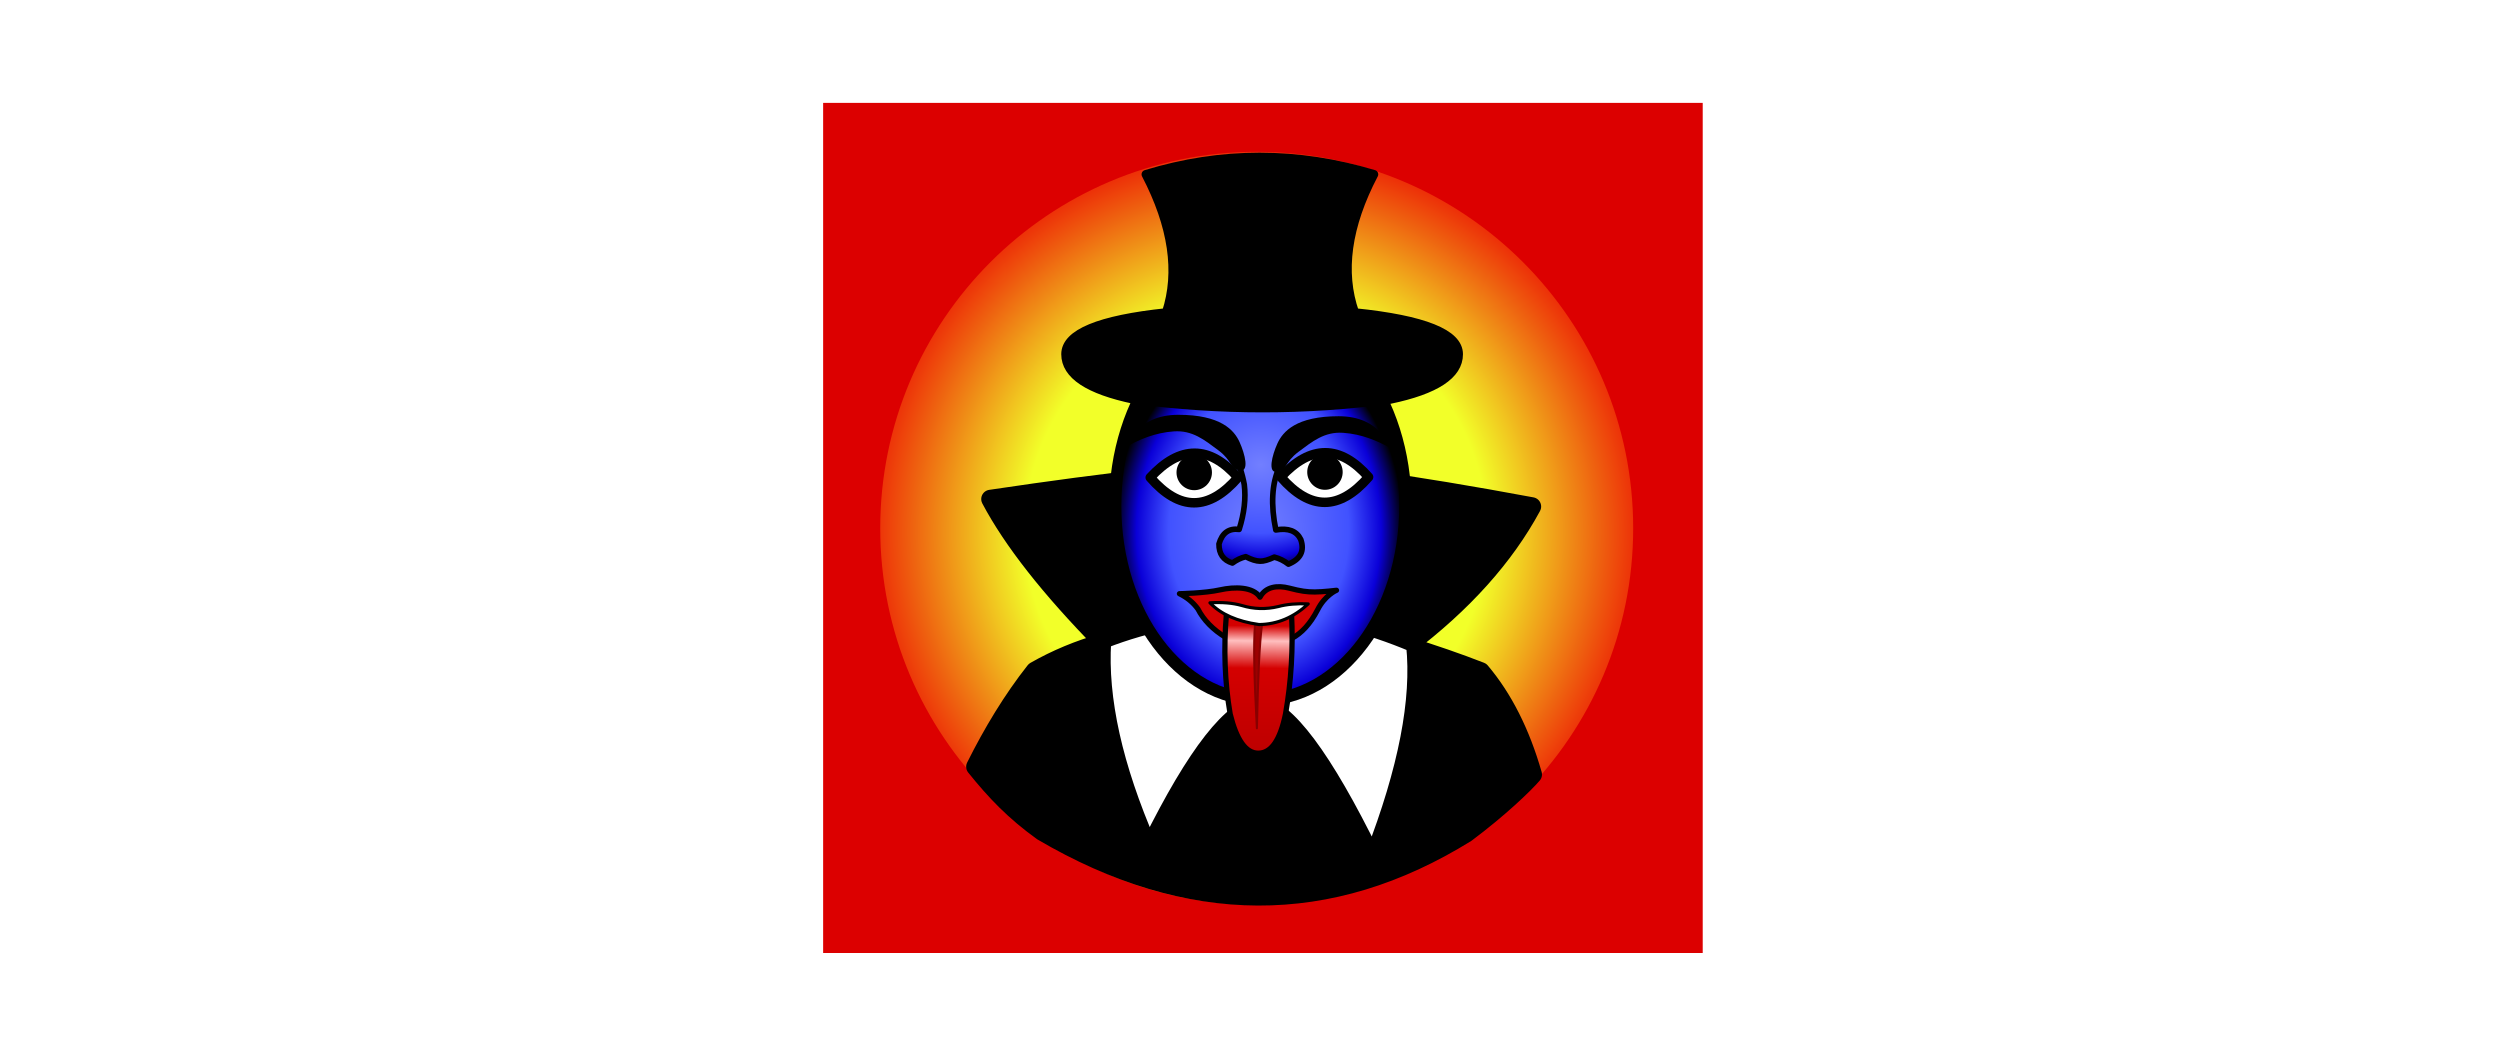
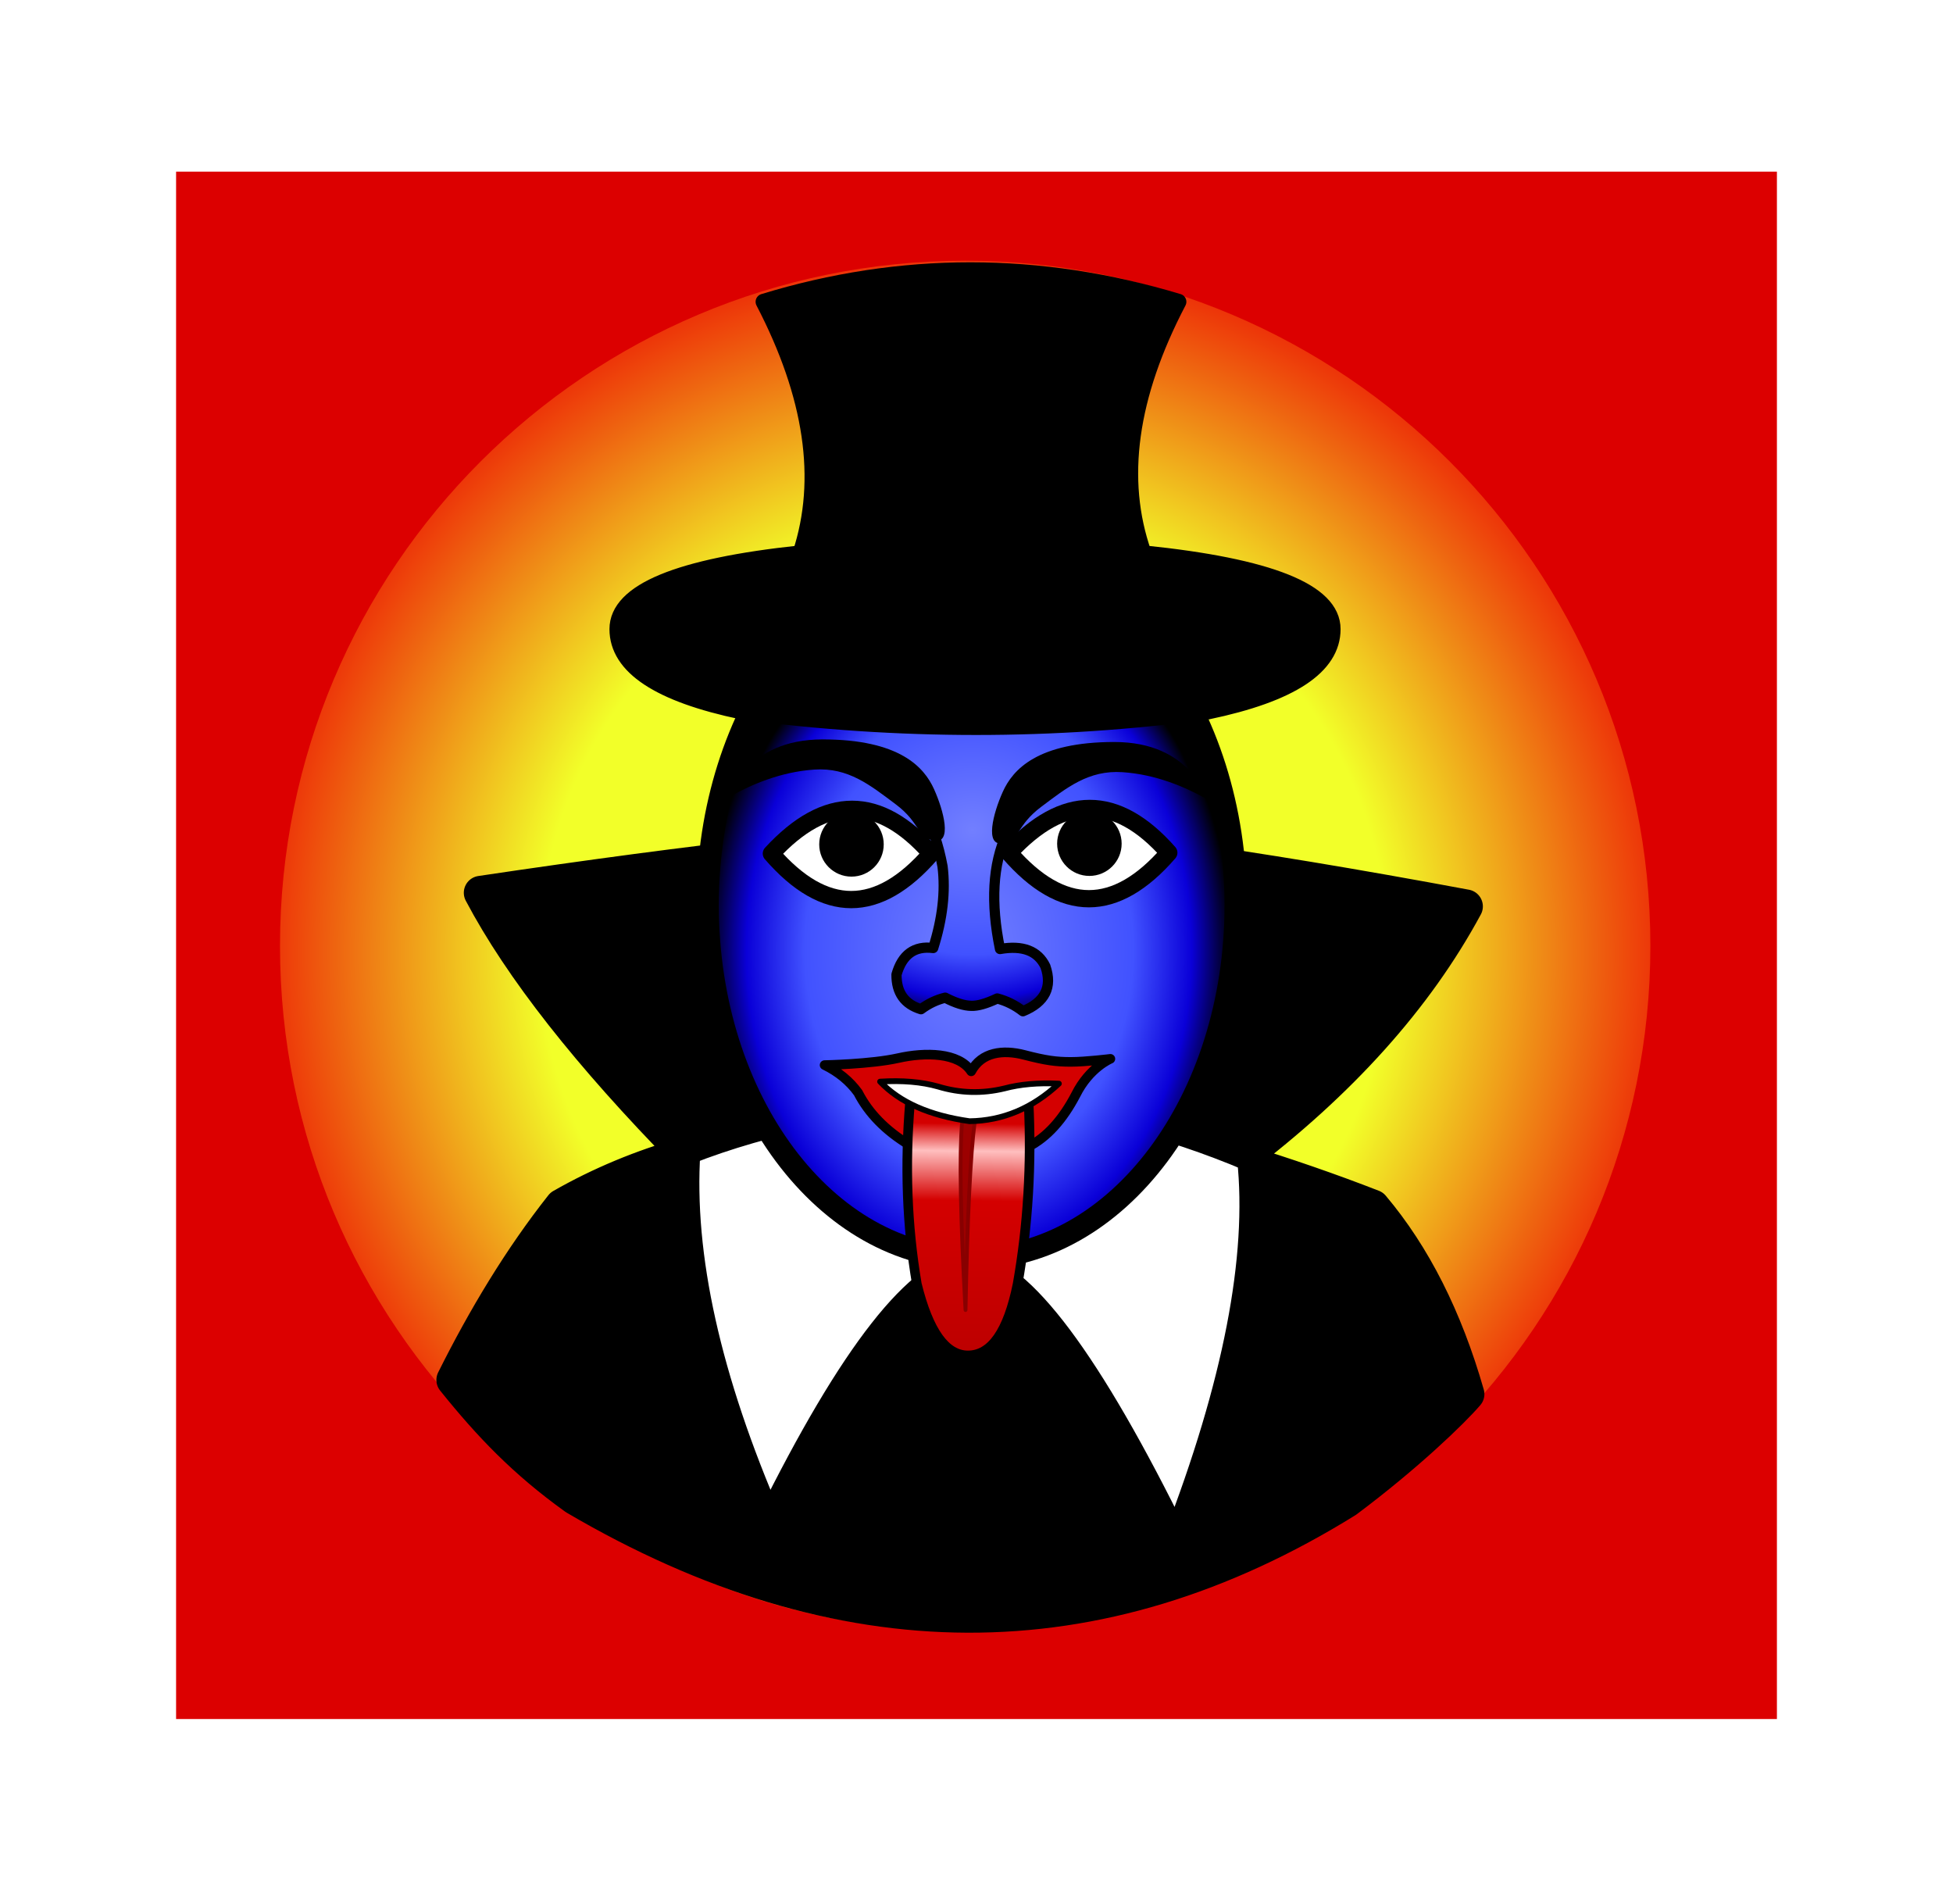
- <svg xmlns="http://www.w3.org/2000/svg" width="100%" height="100%" version="1.1" style="stroke-linecap: round; stroke-linejoin: round;" viewBox="-4371.103 -531.034 7116.406 3026.106">
-   <defs id="SvgjsDefs1183">
+ <svg xmlns="http://www.w3.org/2000/svg" width="100%" height="100%" version="1.1" style="stroke-linecap: round; stroke-linejoin: round;" viewBox="-2303.406 -506.63 3054.602 2977.298">
+   <defs id="SvgjsDefs1133">
    <radialGradient id="SvgjsRadialGradient3744" r="0.498" fx="0.495" fy="0.564" cx="0.495" cy="0.564">
      <stop id="SvgjsStop75868" stop-opacity="1" stop-color="#727fff" offset="0" />
      <stop id="SvgjsStop75869" stop-opacity="1" stop-color="#4152ff" offset="0.624" />
      <stop id="SvgjsStop75870" stop-opacity="1" stop-color="#0a00d8" offset="0.847" />
      <stop id="SvgjsStop75871" stop-opacity="1" stop-color="#000000" offset="1" />
    </radialGradient>
    <linearGradient id="SvgjsLinearGradient54467" x1="0" y1="-0.085" x2="-0.007" y2="1.072">
      <stop id="SvgjsStop54468" stop-opacity="1" stop-color="#ce0000" offset="0" />
      <stop id="SvgjsStop54469" stop-opacity="1" stop-color="#d40000" offset="0.145" />
      <stop id="SvgjsStop54470" stop-opacity="1" stop-color="#ffbfbf" offset="0.239" />
      <stop id="SvgjsStop54471" stop-opacity="1" stop-color="#d40000" offset="0.408" />
      <stop id="SvgjsStop54472" stop-opacity="1" stop-color="#ba0000" offset="1" />
    </linearGradient>
    <radialGradient id="SvgjsRadialGradient64869" spreadMethod="pad" r="0.475" fx="0.5" fy="0.57" cx="0.5" cy="0.57">
      <stop id="SvgjsStop122794" stop-opacity="1" stop-color="#727fff" offset="0" />
      <stop id="SvgjsStop122795" stop-opacity="1" stop-color="#4152ff" offset="0.624" />
      <stop id="SvgjsStop122796" stop-opacity="1" stop-color="#0a00d8" offset="0.847" />
      <stop id="SvgjsStop122797" stop-opacity="1" stop-color="#000000" offset="1" />
    </radialGradient>
    <radialGradient id="SvgjsRadialGradient76159" r="0.55" fx="0.499" fy="0.505" cx="0.499" cy="0.505" spreadMethod="reflect">
      <stop id="SvgjsStop79862" stop-opacity="1" stop-color="#f2ff29" offset="0" />
      <stop id="SvgjsStop79863" stop-opacity="1" stop-color="#f2ff29" offset="0.557" />
      <stop id="SvgjsStop79864" stop-opacity="1" stop-color="#ec0000" offset="1" />
    </radialGradient>
  </defs>
  <svg id="S-5c-ef7d70" style="overflow: visible; pointer-events: all;" data-disabled="false" data-hidden="false">
    <rect id="R-21-d31275" width="2503.772" height="2419.915" style="stroke: rgb(0, 0, 0); stroke-opacity: 1; stroke-width: 0; fill: rgb(220, 0, 0); fill-opacity: 1;" transform="matrix(1,0,0,1,-2027.991,-238.1848)" />
    <circle id="C-ae-b0e21b" r="1071.678" cx="0" cy="0" style="stroke: rgb(0, 0, 0); stroke-opacity: 1; stroke-width: 0; fill: url(&quot;#SvgjsRadialGradient76159&quot;); fill-opacity: 1;" data-fill="#f2ff29" transform="matrix(1,0,0,1,-793.8103,972.7687)" />
  </svg>
  <svg id="S-d7-1e40b1" style="overflow: visible; pointer-events: all;" data-disabled="false" data-hidden="false">
    <path id="P-16-d84e4b" d="M-1403.909 1836.004C-1483.531 1778.796 -1537.516 1722.225 -1594.372 1651.462C-1545.973 1554.385 -1489.481 1460.622 -1424.895 1378.944Q-1334.668 1327.386 -1230.637 1298.003Q-1458.352 1065.992 -1551.489 889.574Q-1031.61 812.237 -784.351 804.531Q-535.153 813.124 -10.616 910.863Q-126.621 1125.689 -366.756 1307.474Q-255.047 1341.846 -156.309 1380.321C-91.676 1456.912 -42.316 1554.666 -8.23 1673.583C-31.812 1701.099 -103.636 1770.314 -197.388 1840.389Q-780.211 2202.224 -1403.909 1836.004 " style="stroke: rgb(0, 0, 0); stroke-opacity: 1; stroke-width: 53; fill: rgb(0, 0, 0); fill-opacity: 1;" />
    <path id="P-58-a80c98" d="M-737.733 1199.286Q-512.044 1223.362 -320.019 1304.962Q-295.334 1537.698 -435.694 1901.294Q-640.225 1483.974 -757.639 1471.277Q-877.537 1479.302 -1071.905 1872.044Q-1216.487 1538.99 -1200.433 1294.349Q-1017.06 1222.121 -737.734 1199.286 " style="stroke: rgb(0, 0, 0); stroke-opacity: 1; stroke-width: 41; fill: rgb(255, 255, 255); fill-opacity: 1;" transform="matrix(1,0,0,1,-28.0271,0.0001220703)" />
  </svg>
  <svg id="S-cf-7743e1" style="overflow: visible; pointer-events: all;" data-disabled="false" data-hidden="false">
    <ellipse id="E-4c-5e7d75" rx="413.003" ry="552.459" cx="0" cy="0" style="stroke: rgb(0, 0, 0); stroke-opacity: 1; stroke-width: 35; fill: url(&quot;#SvgjsRadialGradient3744&quot;); fill-opacity: 1;" data-fill="#4152ff" data-stroke="#000000" transform="matrix(1,0,0,1,-783.6359,908.9143)" />
    <path id="P-70-faa7e4" d="M-109.412 4508.801Q-39.889 4327.68 38.429 4219.839Q252.105 4175.619 502.327 4227.36Q568.624 4312.737 635.444 4522.229Q541.406 4419.794 435.51 4474.885Q261.061 4543.757 305.599 4760.541Q358.937 4751.19 376.581 4787.68Q393.374 4836.378 341.49 4857.862Q323.245 4843.624 301.264 4837.886Q275.663 4849.934 260.807 4849.396Q244.189 4849.22 219.909 4836.64Q199.6 4841.58 181.984 4854.672Q143.361 4842.917 143.703 4800.44Q157.137 4753.421 201.125 4758.969Q222.955 4690.119 215.731 4631.457Q197.733 4532.781 130.304 4468.91Q13.581 4434.28 -109.941 4505.11 " style="stroke: rgb(0, 0, 0); stroke-opacity: 1; stroke-width: 16; fill: url(&quot;#SvgjsRadialGradient64869&quot;); fill-opacity: 1;" data-fill="url(&quot;#SvgjsRadialGradient3744&quot;)" transform="matrix(1,0,0,1,-1044.94,-3783.014)" />
    <path id="P-2a-bff9dc" d="M816.603 4499.704S839.613 4411.047 960.187 4411.047S1119.025 4454.51 1134.489 4488.693S1162.964 4574.071 1135.129 4569.432S1113.933 4541.888 1074.389 4512.343S1000.638 4454.695 947.443 4458.242S848.52 4481.973 816.603 4499.705 " style="stroke: rgb(0, 0, 0); stroke-opacity: 1; stroke-width: 0; fill: rgb(0, 0, 0); fill-opacity: 1;" transform="matrix(1,0,0,1,-1977.091,-3761.343)" />
    <path id="P-2a-bff9dc" d="M1151.433 4499.704S1128.423 4411.047 1007.849 4411.047S849.011 4454.51 833.547 4488.693S805.072 4574.071 832.907 4569.432S854.104 4541.888 893.648 4512.343S967.399 4454.695 1020.593 4458.242S1119.516 4481.973 1151.433 4499.705 " style="stroke: rgb(0, 0, 0); stroke-opacity: 1; stroke-width: 0; fill: rgb(0, 0, 0); fill-opacity: 1;" transform="matrix(1,0,0,1,-1568.413,-3757.291)" />
    <g id="G-a7-4077c1" transform="matrix(1,0,0,1,2.159435,1.1368683772161603e-13)">
      <path id="P-7f-fb1aec" d="M350.861 4622.1Q478.473 4483.628 600.654 4622.1Q475.757 4766.002 350.861 4622.1 " style="stroke: rgb(0, 0, 0); stroke-opacity: 1; stroke-width: 27; fill: rgb(255, 255, 255); fill-opacity: 1;" transform="matrix(1,0,0,1,-1449.949,-3793.848)" />
      <circle id="C-47-b7c96b" r="50.446" cx="0" cy="0" style="stroke: rgb(0, 0, 0); stroke-opacity: 1; stroke-width: 0; fill: rgb(0, 0, 0); fill-opacity: 1;" transform="matrix(1,0,0,1,-973.8147,813.86)" />
    </g>
    <g id="G-23-042f56" transform="matrix(1,0,0,1,-8.637722,1.1368683772161603e-13)">
      <path id="P-7f-fb1aec" d="M350.861 4622.1Q478.473 4483.628 600.654 4622.1Q475.757 4766.002 350.861 4622.1 " style="stroke: rgb(0, 0, 0); stroke-opacity: 1; stroke-width: 27; fill: rgb(255, 255, 255); fill-opacity: 1;" transform="matrix(1,0,0,1,-1067.361,-3795.181)" />
      <circle id="C-47-b7c96b" r="50.446" cx="0" cy="0" style="stroke: rgb(0, 0, 0); stroke-opacity: 1; stroke-width: 0; fill: rgb(0, 0, 0); fill-opacity: 1;" transform="matrix(1,0,0,1,-590.9041,812.7618)" />
    </g>
  </svg>
  <svg id="S-d1-d8247f" style="overflow: visible; pointer-events: all;" data-disabled="false" data-hidden="false">
    <path id="P-82-d81839" d="M1003.94 4929.946S1076.521 4928.615 1119.011 4919.047C1161.501 4909.479 1213.886 4910.096 1233.263 4939.728C1249.484 4909.403 1283.061 4905.362 1316.385 4914.04S1366.005 4924.963 1389.153 4924.963S1450.985 4920.178 1450.985 4920.178S1418.192 4933.682 1396.972 4976.121Q1366.018 5035.41 1322.65 5057.672Q1267.653 5079 1223.749 5080.641Q1186.501 5077.649 1136.282 5054.743Q1081.145 5021.323 1056.358 4973.137Q1036.504 4945.834 1003.94 4929.946 " style="stroke: rgb(0, 0, 0); stroke-opacity: 1; stroke-width: 15; fill: rgb(212, 0, 0); fill-opacity: 1;" transform="matrix(1,0,0,1,-2017.667,-3770.919)" />
    <path id="P-9f-217f26" d="M-879.975 1216.218Q-879.975 1216.218 -694.681 1216.218Q-687.342 1363.06 -711.816 1501.436Q-734.345 1613.062 -789.502 1613.062Q-841.988 1613.062 -869.403 1501.436Q-892.609 1364.841 -879.975 1216.218 " style="stroke: rgb(0, 0, 0); stroke-opacity: 1; stroke-width: 15; fill: url(&quot;#SvgjsLinearGradient54467&quot;); fill-opacity: 1;" transform="matrix(1,0,0,1,-2.2737367544323206e-13,0)" data-fill="#d40000" />
    <path id="P-4c-a47e26" d="M-778.889 1247.546Q-789.043 1325.167 -793.271 1542.095Q-805.283 1323.024 -798.608 1248.246 " style="stroke: rgb(136, 0, 0); stroke-opacity: 1; stroke-width: 6; fill: rgb(156, 0, 0); fill-opacity: 1;" transform="matrix(1,0,0,1,4.547473508864641e-13,-2.2737367544323206e-13)" />
    <path id="P-76-a077b6" d="M159.565 4922.86Q211.78 4919.623 250.464 4930.607Q301.575 4946.141 354.05 4933.519Q390.62 4923.676 439.249 4925.988Q377.204 4983.774 299.454 4984.768Q205.606 4971.475 159.565 4922.86 " style="stroke: rgb(0, 0, 0); stroke-opacity: 1; stroke-width: 9; fill: rgb(255, 255, 255); fill-opacity: 1;" transform="matrix(1,0,0,1,-1086.473,-3737.966)" />
  </svg>
  <svg id="S-c9-ce6460" style="overflow: visible; pointer-events: all;">
    <path id="SvgjsPath2750" d="M-1142.92 617.216Q-774.887 665.644 -414.727 617.216Q-219.175 576.46 -219.175 488.377Q-219.175 400.109 -514.775 369.909Q-575.559 196.661 -460.347 -23.53Q-786.861 -122.052 -1109.099 -23.53Q-994.647 196.661 -1051.297 369.909Q-1337.675 400.109 -1337.675 488.377Q-1337.675 576.46 -1142.92 617.216 " style="stroke: rgb(0, 0, 0); stroke-opacity: 1; stroke-width: 25; fill: rgb(0, 0, 0); fill-opacity: 1;" data-fill="#000000" transform="matrix(1,0,0,1,-1.8189894035458565e-12,-11.14154)" />
-     <rect id="R-1a-a99639" width="100" height="100" style="stroke: rgb(176, 0, 0); stroke-opacity: 1; stroke-width: 0; fill: rgb(0, 0, 0); fill-opacity: 0;" transform="matrix(1,0,0,1,-3682.419,823.2659)" />
-     <rect id="R-6e-a26190" width="100" height="100" style="stroke: rgb(176, 0, 0); stroke-opacity: 1; stroke-width: 0; fill: rgb(0, 0, 0); fill-opacity: 0;" transform="matrix(1,0,0,1,1956.619,834.7977)" />
  </svg>
</svg>
